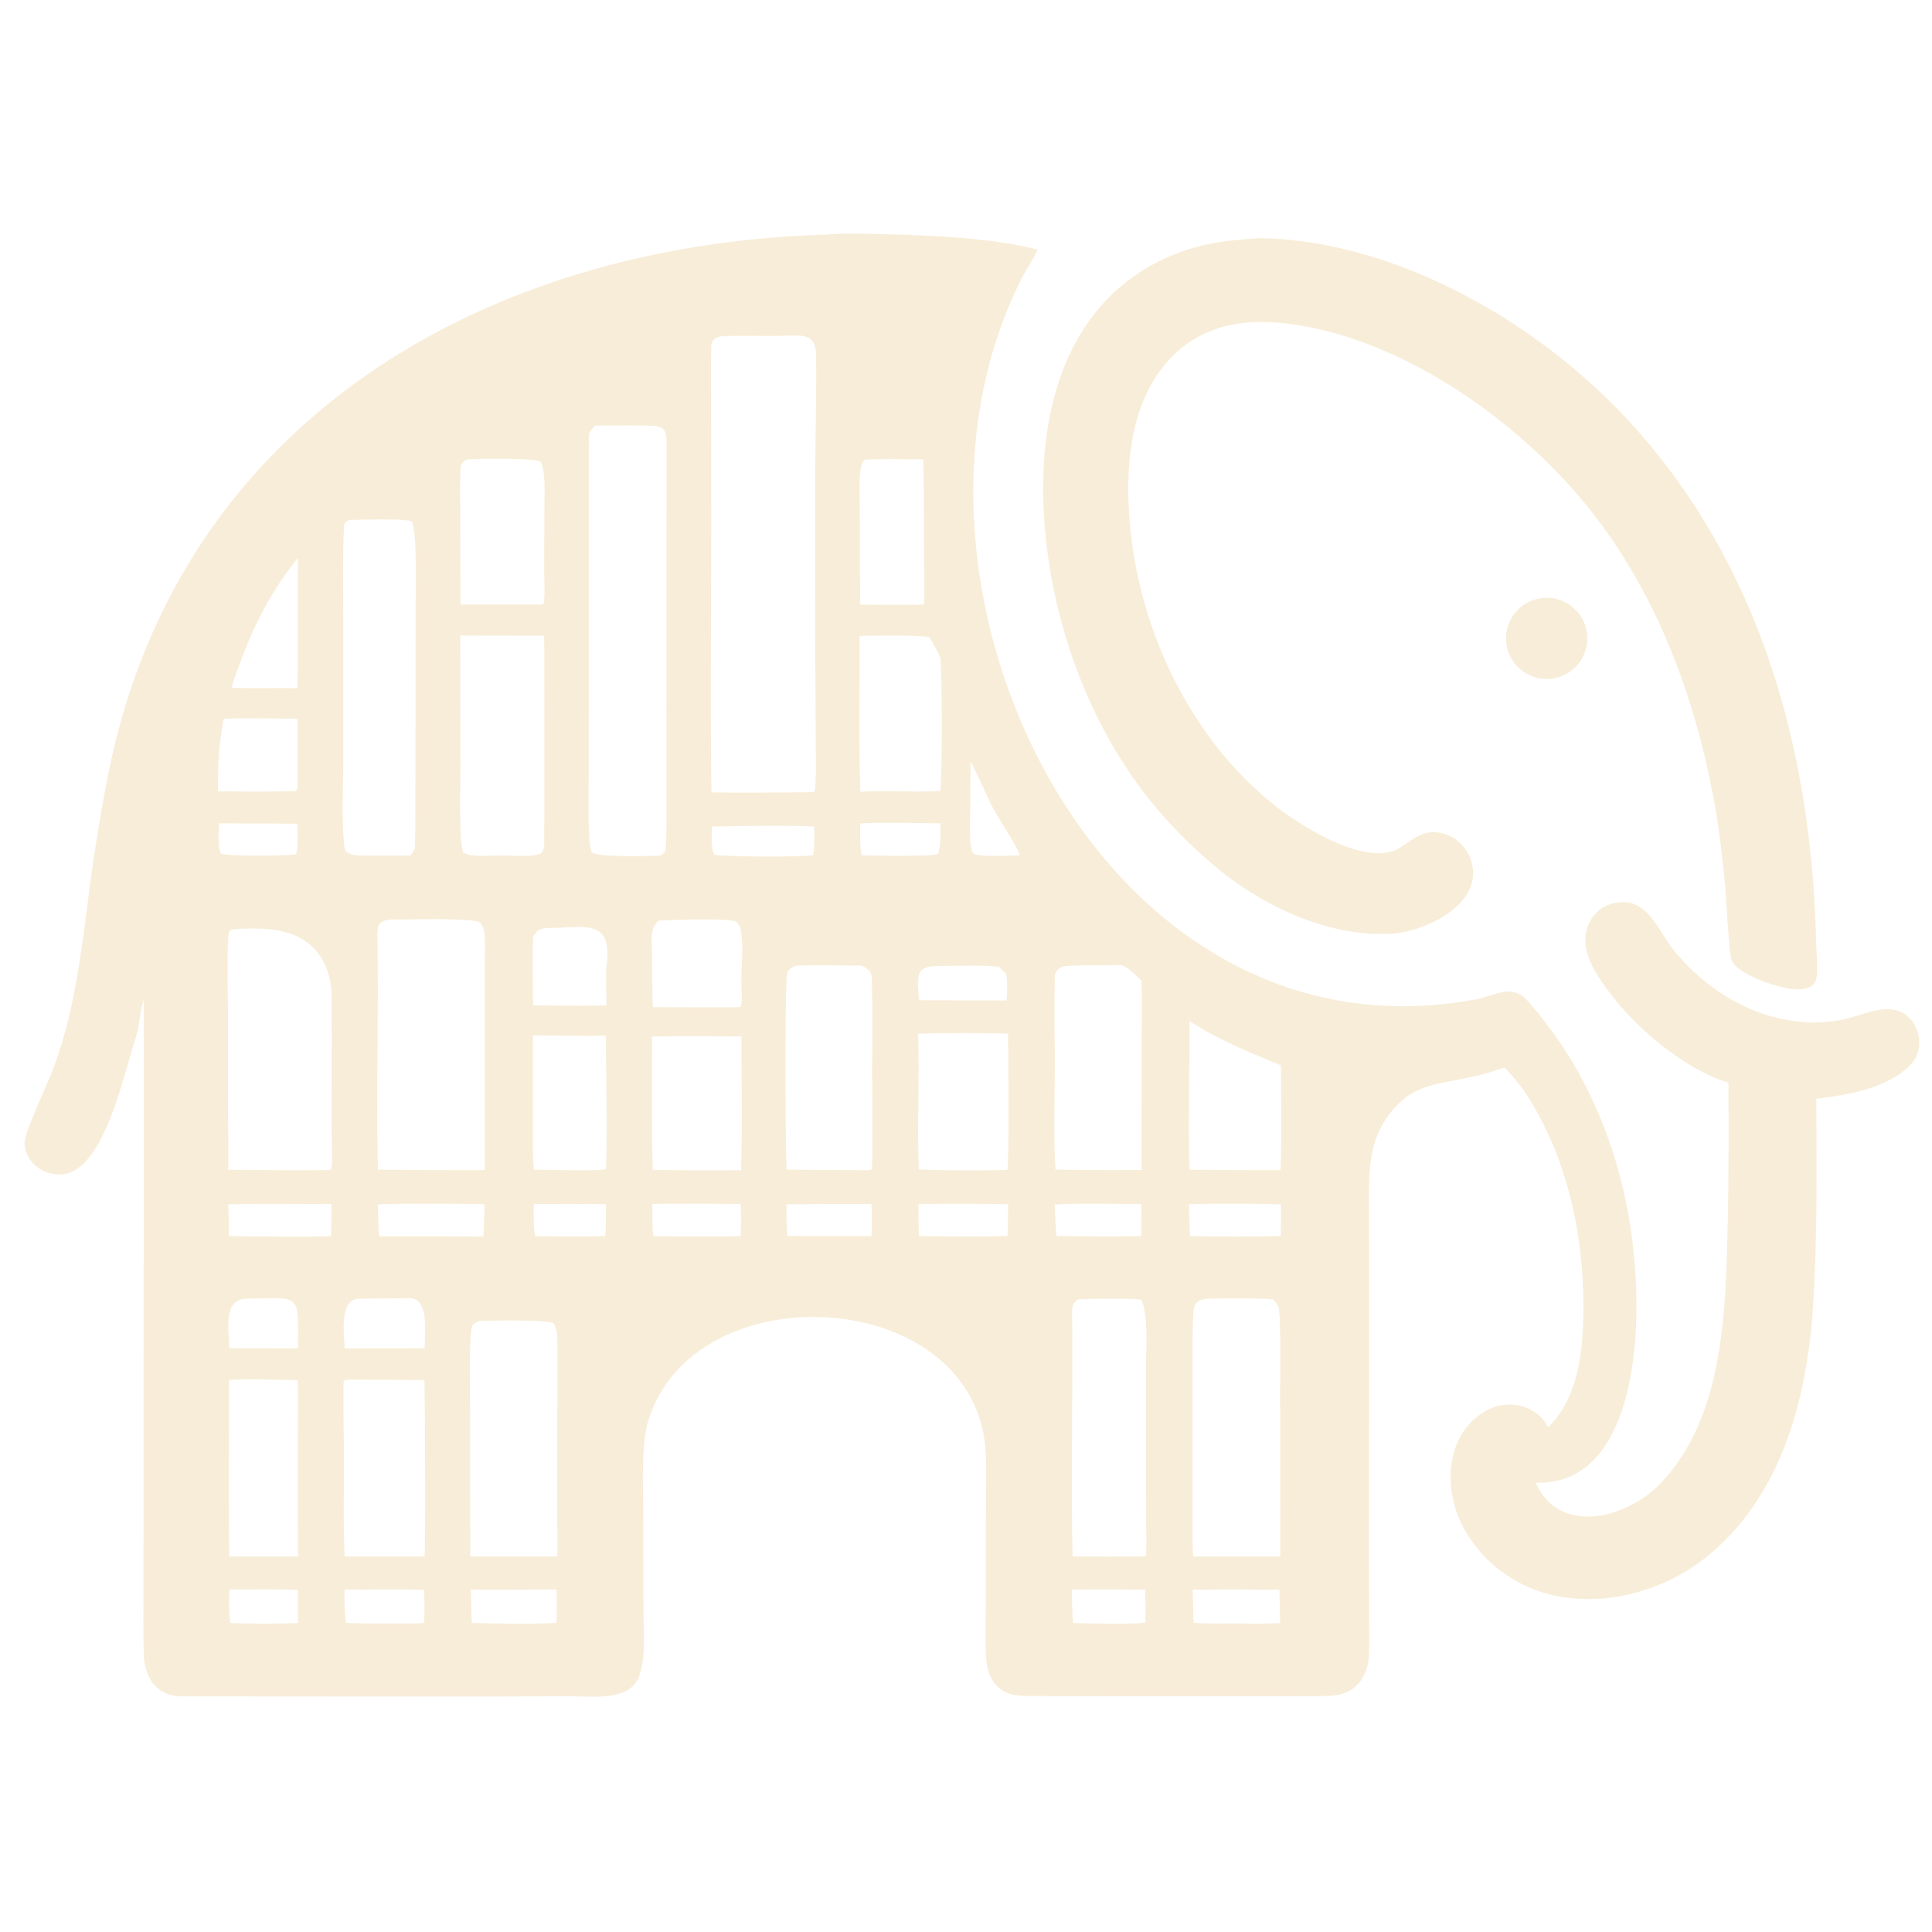
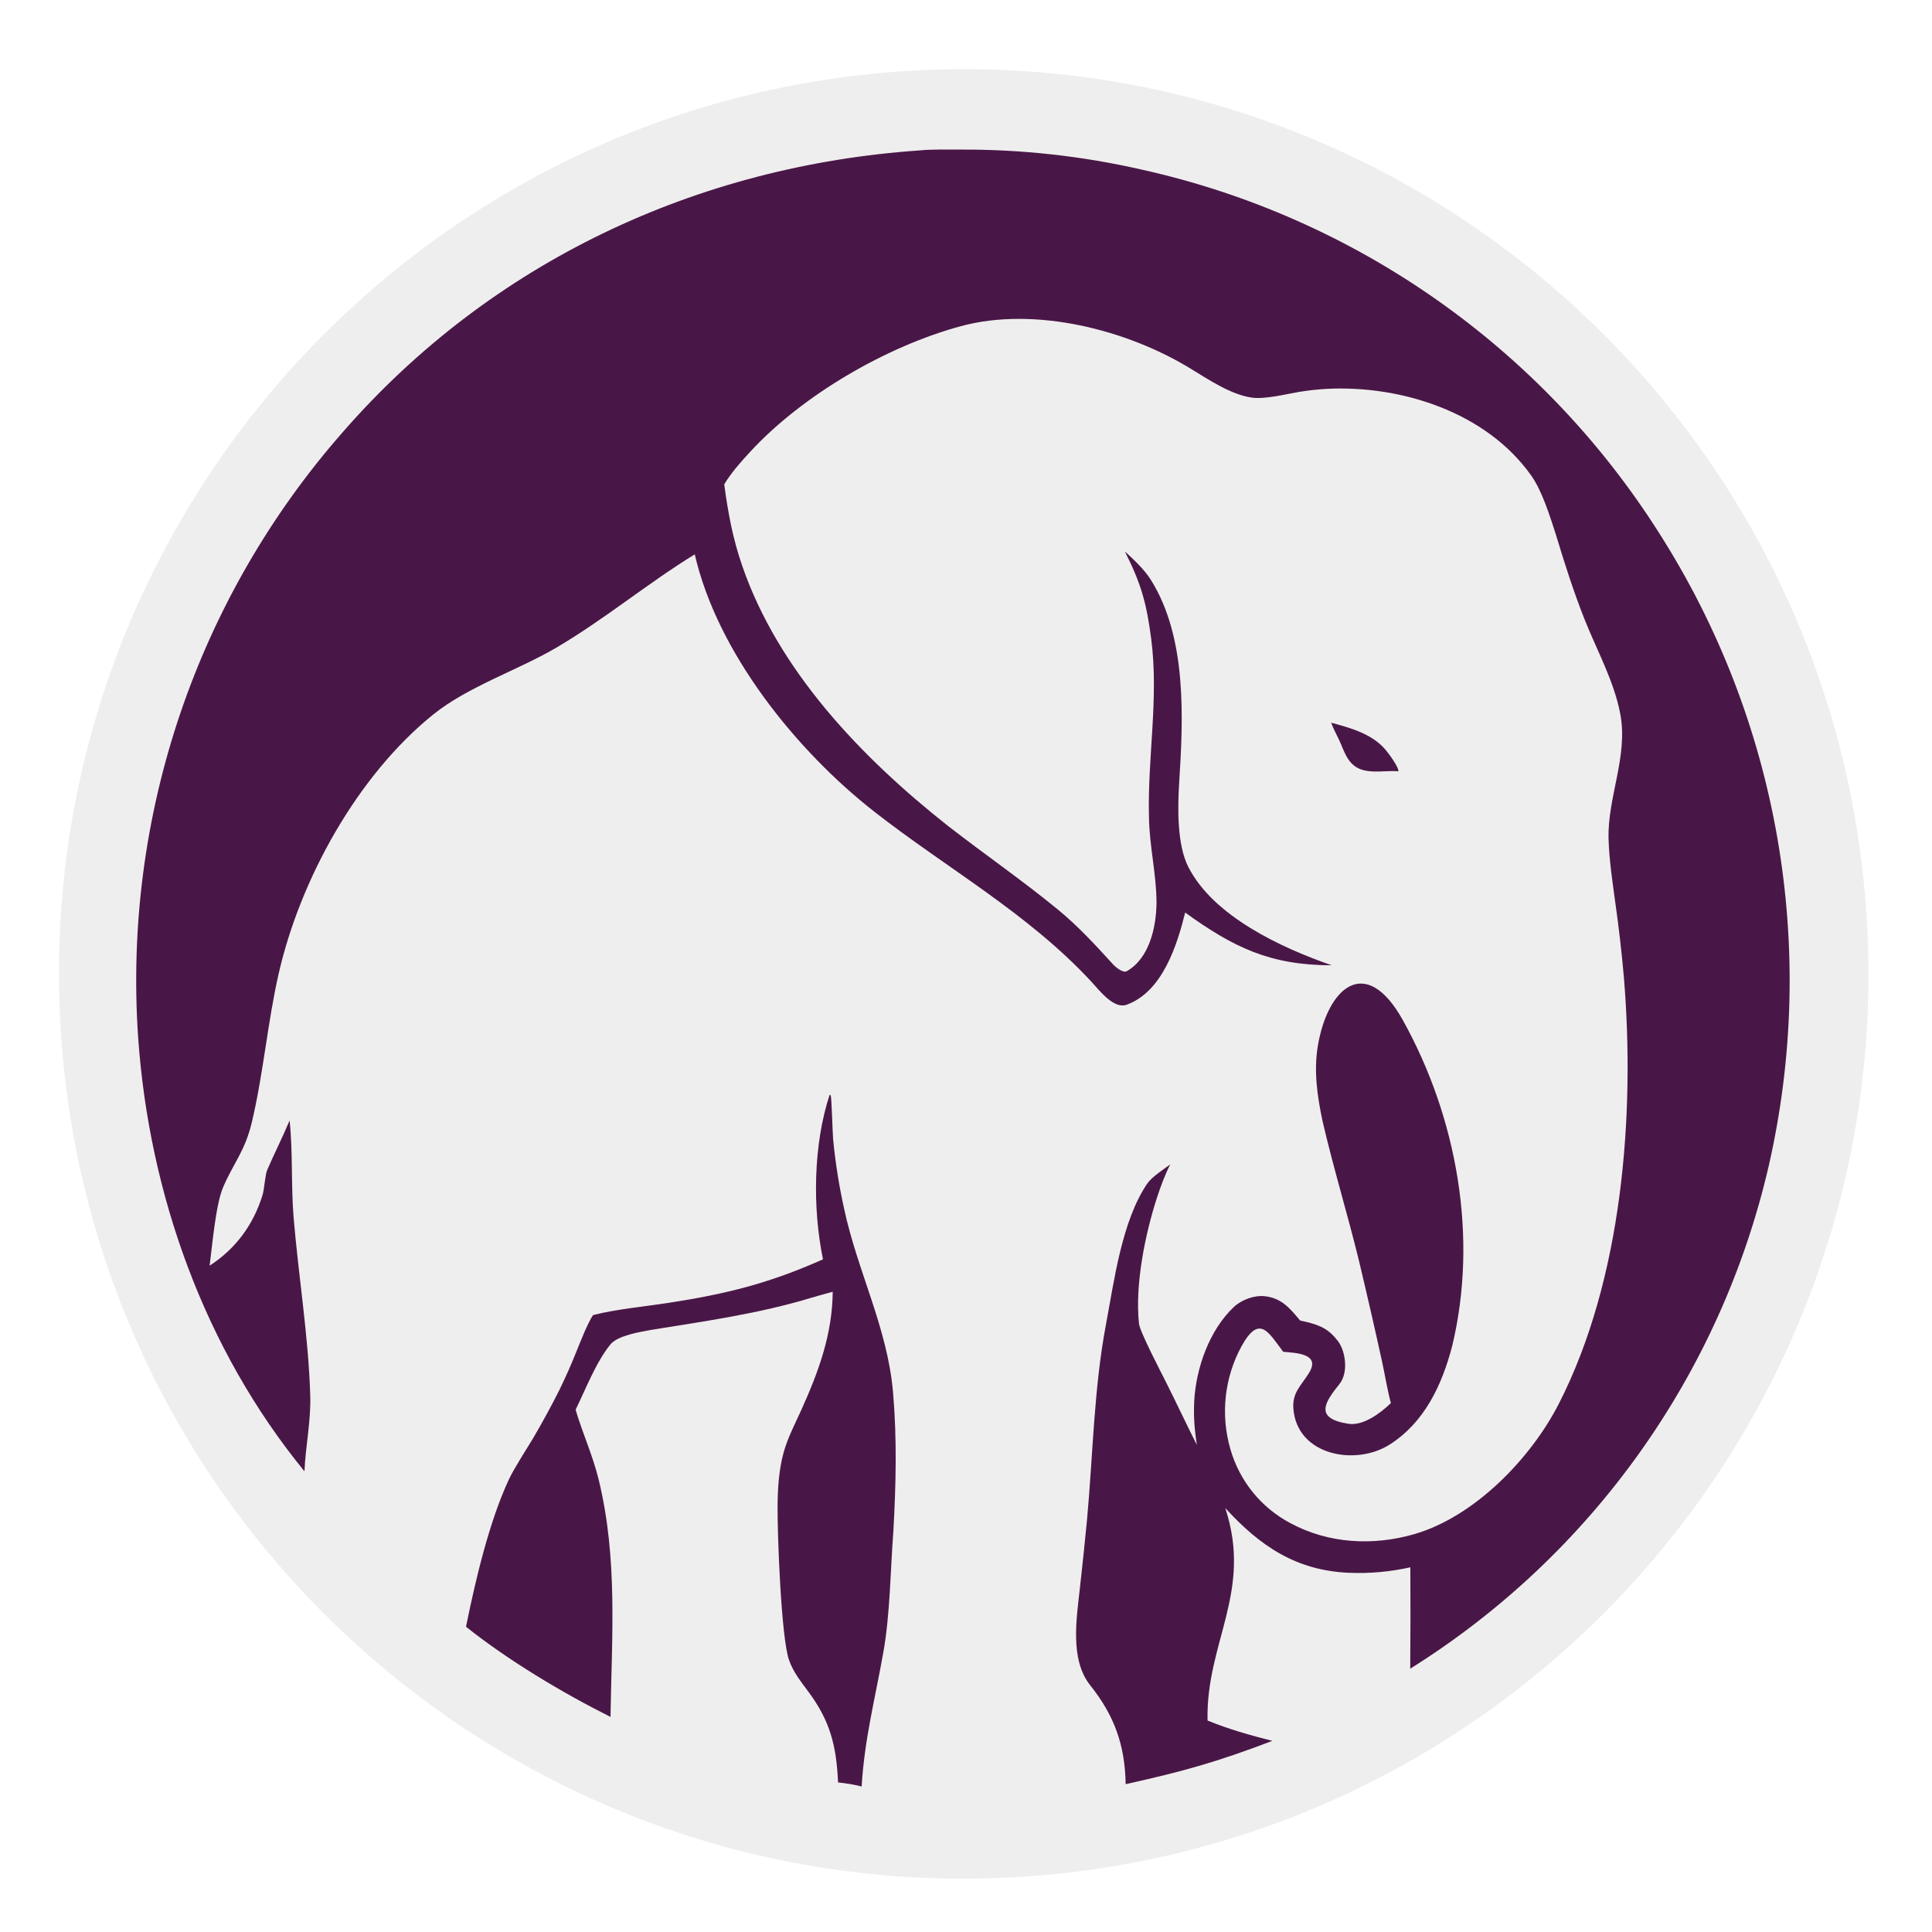
- <svg xmlns="http://www.w3.org/2000/svg" width="512" height="512" viewBox="0 0 658 512">
-   <path fill="#F8EDD8" transform="scale(0.795647 0.795031)" d="M353.368 8.705C359.825 8.051 370.6 8.293 377.291 8.469C398.102 9.017 424.091 9.978 444.187 15.096C442.195 19.478 439.158 23.826 436.896 28.337C371.934 157.901 470.125 366.192 631.442 336.355C640.268 334.723 646.982 329.101 654.249 337.333C687.229 374.692 701.513 424.033 700.417 473.271C699.763 500.164 692.442 544.552 657.328 543.322C667.674 566.516 696.703 558.465 710.932 543.509C738.031 515.023 738.644 469.747 739.541 432.872C739.955 412.577 740.06 392.277 739.856 371.978C722.203 366.709 702.202 350.137 690.95 335.922C683.615 326.656 673.541 313.115 681.549 301.365C683.819 298.01 687.334 295.698 691.314 294.943C705.345 292.285 709.338 306.482 716.418 315.209C733.765 336.588 760.848 350.397 788.759 344.978C797.161 343.347 807.898 337.191 815.678 342.854C821.945 347.415 823.721 357.49 818.437 363.568C808.971 374.31 791.031 377.25 777.459 378.872C777.627 408.517 777.965 438.636 776.061 468.055C773.498 507.656 762.327 549.974 729.867 575.624C711.531 590.113 685.314 597.158 662.404 590.939C647.4 586.918 634.632 577.054 626.954 563.551C617.669 547.323 618.053 522.968 635.844 512.671C645.187 507.263 657.595 509.739 662.71 519.615C676.14 506.427 677.738 485.661 677.766 467.771C677.812 438.263 671.514 407.843 656.55 382.153C653.126 376.033 648.882 370.409 643.936 365.437C638.911 367.276 633.76 368.75 628.523 369.849C616.107 372.423 605.546 372.776 596.575 383.148C584.977 396.555 585.945 411.341 585.986 427.76L586.04 458.479L585.966 577.606L586.047 604.174C586.064 608.616 586.195 613.057 585.949 617.481C585.391 627.501 579.369 634.419 569.041 634.672C560.314 634.886 551.676 634.826 542.988 634.836L493.433 634.856L456.171 634.8C453.754 634.795 451.022 634.911 448.626 634.78C441.781 634.406 432.91 636.1 427.439 631.084C421.245 625.404 421.995 617.085 421.959 609.456C421.937 604.822 421.985 600.248 421.993 595.647L422.022 553.993C422.033 546.43 422.35 538.101 421.975 530.702C418.309 458.795 296.176 451.972 277.218 517.739C274.444 527.361 275.334 545.461 275.337 556.125L275.454 599.763C275.501 607.936 276.338 618.296 273.722 625.921C269.783 637.402 253.423 634.754 243.559 634.817L205.604 634.966L82.159 634.887C75.437 634.852 70.938 635.153 65.975 629.929C63.447 627.038 61.73 621.993 61.592 618.12C61.227 607.897 61.406 597.259 61.42 587.038L61.448 526.701L61.536 336.492C59.909 340.776 59.499 348.823 57.88 353.535C53.047 367.596 44.639 410.505 26.061 411.335C21.892 411.499 17.828 410 14.764 407.169C12.213 404.764 10.579 401.415 10.546 397.878C10.5 393 20.526 372.128 22.801 366.038C25.529 358.63 27.812 351.066 29.637 343.385C34.759 321.078 36.551 301.021 39.706 278.525C41.759 264.959 43.966 251.397 46.708 237.961C77.242 88.359 207.861 12.969 353.368 8.705ZM304.552 247.594C317.389 247.949 331.41 247.619 344.348 247.601C345.683 247.586 347.665 247.729 348.772 247.154C349.453 242.321 349.185 231.347 349.187 226.023L348.917 180.302L348.977 107.391C349.097 91.886 349.495 76.451 349.342 60.907C349.241 50.613 343.721 51.876 335.248 52.049C326.532 52.227 317.462 51.782 308.788 52.229C305.843 52.849 304.538 53.776 304.463 56.93C304.246 66.182 304.37 75.466 304.4 84.719L304.468 131.593C304.476 169.94 303.958 209.332 304.552 247.594ZM282.744 274.69C284.052 273.711 284.843 273.237 284.976 271.257C285.478 263.823 285.276 255.642 285.275 248.195L285.292 203.569L285.318 130.873C285.322 119.844 285.419 108.711 285.383 97.677C285.371 94.26 284.773 90.869 280.64 90.668C272.052 90.251 263.343 90.452 254.719 90.491C251.834 93.332 252.082 93.938 252.054 98.166L252.057 201.989L251.999 243.163C251.997 248.718 251.466 269.678 253.359 273.425C256.81 275.542 277.762 274.918 282.744 274.69ZM161.771 409.269C175.451 409.426 189.132 409.496 202.813 409.479L207.48 409.442L207.494 340.603L207.53 320.094C207.545 316.036 207.801 311.766 207.335 307.733C207.15 306.133 206.497 304.369 205.254 303.276C202.965 301.261 171.151 302.13 166.854 302.123C162.359 302.741 161.441 304.327 161.531 308.731C162.211 342.097 160.877 375.969 161.771 409.269ZM175.614 274.646C176.491 273.649 177.517 272.498 177.582 271.15C177.849 265.605 177.764 259.769 177.782 254.212L177.868 218.926L177.916 166.335C177.909 159.791 178.615 135.907 176.231 131.492C172.863 130.28 153.825 130.743 149.36 130.989C148.626 131.357 147.411 132.002 147.357 132.822C146.518 145.602 146.956 163.111 146.956 175.641L146.948 234.711C146.947 243.595 145.99 264.764 147.769 272.594C149.099 274.081 151.652 274.637 153.55 274.647C160.74 274.683 168.463 274.831 175.614 274.646ZM97.75 409.297C111.906 409.486 126.065 409.538 140.223 409.452L141.461 409.327C142.027 408.361 142.127 406.368 142.111 405.22C141.772 381.723 142.164 358.2 141.924 334.703C141.823 324.768 137.79 315.308 128.939 310.216C120.826 305.549 109.299 305.587 100.135 306.248C98.455 306.717 98.91 306.337 97.953 307.538C97.064 312.12 97.55 334.563 97.567 340.53C97.504 363.452 97.565 386.375 97.75 409.297ZM510.762 574.994L542.113 574.953L548.005 574.95L547.976 502.339C547.979 491.71 548.338 479.617 547.526 469.011C547.418 467.594 545.883 465.85 544.927 464.806C538.972 464.204 523.168 464.358 516.657 464.522C511.69 465.297 510.967 466.897 510.745 471.707C510.414 478.869 510.498 486.043 510.493 493.213L510.491 528.354L510.506 557.804C510.512 562.673 510.355 570.322 510.762 574.994ZM201.276 574.964L233.704 574.941L238.563 574.931L238.557 512.714C238.574 502.255 238.677 491.568 238.564 481.101C238.544 479.321 237.932 476.495 236.954 474.992C233.834 473.417 209.87 473.854 204.91 474.082C203.721 474.587 202.024 475.65 201.867 476.886C200.632 486.58 201.21 500.396 201.211 510.029L201.276 574.964ZM459.114 574.948C468.575 575.033 478.037 575.034 487.498 574.95C488.963 574.972 489.542 575.257 490.493 574.508C490.854 571.827 490.64 563.972 490.632 560.701L490.558 531.954L490.577 492.758C490.584 485.004 491.628 471.372 488.502 464.893C481.293 464.287 468.828 464.488 461.208 464.805C459.357 466.624 458.889 467.52 458.921 470.192C459.332 505.029 458.37 540.134 459.114 574.948ZM232.018 273.418C232.552 272.103 232.95 270.862 232.958 269.428C233.104 243.524 232.954 217.611 232.99 191.705C232.995 187.97 233.027 184.209 232.907 180.478L197.025 180.413L197.092 237.002C197.083 243.499 196.382 269.089 198.26 273.282C201.356 275.774 211.852 274.517 216.187 274.612C219.988 274.696 229.146 275.577 232.018 273.418ZM451.829 409.24L461.351 409.384C470.457 409.471 479.564 409.474 488.671 409.394L488.707 356.844C488.711 347.571 488.92 337.552 488.65 328.383C486.417 326.174 482.454 321.849 479.365 321.573C471.19 321.929 462.947 321.26 454.897 322.213C452.966 322.892 451.538 324.671 451.505 326.746C451.354 336.125 451.275 345.676 451.466 355.053C451.824 372.598 450.688 391.024 451.776 408.473C451.792 408.729 451.81 408.985 451.829 409.24ZM336.756 409.242C347.732 409.395 358.709 409.469 369.687 409.464C370.886 409.48 372.197 409.654 373.181 409.068C373.602 404.024 373.414 397.765 373.398 392.588L373.323 366.222C373.299 352.991 373.648 339.646 373.086 326.424C372.988 324.128 370.805 322.922 368.997 321.828C360.297 321.77 349.212 321.469 340.715 321.86C339.308 322.466 337.736 323.082 337.079 324.592C335.769 327.598 336.126 400.953 336.756 409.242ZM147.508 574.954C158.54 575.006 169.572 574.989 180.603 574.905L181.662 574.802C182.335 572.717 181.83 506.883 181.71 499.399C171.031 499.277 160.351 499.212 149.671 499.206C148.152 499.339 147.905 499.071 147.11 499.889C146.822 509.296 147.172 520.083 147.226 529.635C147.31 544.32 146.867 560.326 147.508 574.954ZM422.586 336.761L430.846 336.741C431.169 332.462 431.251 330.012 430.804 325.625C429.662 324.364 428.861 323.425 427.518 322.346C420.89 321.502 408.895 321.933 401.868 322C394.574 322.079 392.639 323.505 393.024 331.216C393.118 333.045 393.224 334.872 393.343 336.699L422.586 336.761ZM148.221 603.437C157.145 603.78 166.113 603.579 175.044 603.647C177.189 603.663 179.35 603.697 181.484 603.452C181.75 599.012 181.798 593.69 181.506 589.24C170.195 588.828 158.778 589.251 147.478 589.078C147.466 593.126 147.294 599.609 148.221 603.437ZM127.532 589.245C118.062 588.932 107.666 589.02 98.133 589.087C98.103 593.053 97.84 599.72 98.659 603.444C105.523 603.785 120.722 603.855 127.555 603.443L127.532 589.245ZM509.411 437.673C521.181 437.926 536.578 438.072 548.266 437.642C548.324 433.121 548.331 428.6 548.287 424.079C536.146 423.791 521.07 423.689 508.948 424.06C509.147 428.287 509.035 433.694 509.411 437.673ZM93.677 260.875C93.638 264.054 93.175 271.25 94.495 273.851C96.951 275.025 123.73 274.932 126.861 274.045C127.623 270.332 127.345 264.902 127.194 261.016L93.677 260.875ZM201.933 603.404C210.542 603.701 229.969 604.038 238.178 603.377C238.335 598.621 238.35 593.861 238.222 589.104C226.233 588.979 213.349 589.407 201.554 589.082C201.613 593.857 201.739 598.632 201.933 603.404ZM548.116 409.467C548.74 395.577 548.361 378.553 548.289 364.518C534.15 358.694 522.081 353.952 509.126 345.533C509.324 366.331 508.5 388.734 509.156 409.28C522.142 409.447 535.129 409.51 548.116 409.467ZM392.998 350.992C393.694 369.938 392.527 390.052 393.288 409.197C404.955 409.658 419.392 409.605 431.168 409.418C431.988 408.27 431.674 356.553 431.486 350.934C419.655 350.731 404.771 350.546 392.998 350.992ZM431.258 437.584C431.394 433.053 431.553 428.572 431.515 424.038C419.105 423.865 405.613 423.779 393.203 424.03C393.15 428.586 393.186 433.143 393.313 437.697C404.63 437.751 420.22 438.194 431.258 437.584ZM547.653 589.235C535.263 589.038 522.872 589.024 510.482 589.194C510.783 593.994 510.646 598.677 510.905 603.364C516.725 603.815 523.788 603.656 529.699 603.666C535.475 603.675 542.324 603.856 548.019 603.499C547.696 598.514 547.821 594.118 547.653 589.235ZM279.083 352.229C279.127 370.816 278.815 390.863 279.437 409.374C291.714 409.531 304.938 409.674 317.205 409.481C317.845 391.213 317.392 370.677 317.409 352.21C305.14 352.068 291.312 351.86 279.083 352.229ZM317.023 437.688C317.192 432.891 317.397 428.789 317.026 424.005C305.043 423.87 291.163 423.607 279.224 423.98C279.25 428.622 279.206 433.134 279.644 437.758C291.706 437.766 305.052 438.053 317.023 437.688ZM259.422 408.852C259.999 390.647 259.473 370.105 259.307 351.758C250.655 352.178 237.249 351.717 228.139 351.714L228.121 389.641C228.15 395.29 227.959 403.915 228.478 409.234C231.579 409.345 258.191 409.903 259.328 409.057L259.422 408.852ZM452.286 437.678C463.999 437.772 476.896 437.954 488.568 437.691L488.604 423.995C477.183 423.958 462.623 423.554 451.474 424.18C451.644 427.861 451.765 434.237 452.286 437.678ZM415.452 234.397L415.252 258.737C415.254 262.187 414.725 271.833 416.857 274.039C420.469 275.288 431.437 274.745 435.774 274.691L436.427 274.332C435.311 270.315 426.275 257.405 424.092 252.412C423.081 250.099 415.836 234.852 415.452 234.397ZM95.712 216.078C93.496 229.319 93.322 233.874 93.295 247.176C103.947 247.194 116.194 247.483 126.721 246.993C127.58 246.159 127.37 244.128 127.363 242.644C127.325 233.826 127.518 224.861 127.386 216.055C117.17 215.998 105.84 215.73 95.712 216.078ZM458.74 589.105C458.895 593.846 459.024 598.735 459.321 603.466C465.138 603.67 485.156 604.045 490.211 603.303C490.487 598.519 490.301 593.922 490.172 589.135C479.695 589.06 469.217 589.05 458.74 589.105ZM373.066 423.985C360.919 423.944 348.773 423.974 336.627 424.074C336.682 428.173 336.637 433.668 336.968 437.703L373.099 437.711C373.22 433.136 373.209 428.559 373.066 423.985ZM402.594 246.909C403.359 228.989 403.311 209.009 402.654 190.968C402.579 188.92 398.949 183.051 397.739 181.025C389.478 180.129 376.579 180.489 367.953 180.548C368.014 202.383 367.525 225.815 368.267 247.444C378.446 246.412 392.015 247.877 402.594 246.909ZM402.486 260.861C392.256 260.845 378.22 260.415 368.229 260.903C368.223 265.004 368.008 270.579 368.8 274.51C372.707 274.79 399.642 275.184 401.577 273.977C402.836 269.184 402.559 265.769 402.486 260.861ZM259.164 437.622C259.374 432.982 259.377 428.692 259.354 424.044C249.055 423.92 238.754 423.907 228.454 424.003C228.41 428.278 228.353 433.489 229.019 437.704C237.714 437.795 250.604 438.068 259.164 437.622ZM98.212 485.743L119.426 485.78L127.544 485.771C127.779 461.883 128.944 464.078 105.311 464.527C95.234 464.847 98.016 478.471 98.212 485.743ZM304.744 262.222C304.72 265.44 304.283 271.652 305.742 274.298C308.512 275.273 346.105 275.425 348.13 274.47C348.718 270.763 348.592 266.043 348.532 262.242C335.2 261.663 318.279 262.043 304.744 262.222ZM147.531 485.822L175.152 485.771L181.74 485.77C181.835 479.384 183.869 464.215 175.172 464.283C168.017 464.339 160.167 464.491 152.942 464.515C145.162 465.836 147.362 479.884 147.531 485.822ZM97.714 424.079C97.851 428.231 98.037 433.578 97.896 437.684C111.035 437.856 128.752 438.199 141.723 437.723C141.803 433.199 141.945 428.518 141.872 424.01C127.405 423.985 112.121 423.758 97.714 424.079ZM161.782 424.14C161.909 427.793 161.81 434.578 162.332 437.797L195.75 437.811C197.515 437.815 205.822 438.066 206.951 437.777C207.205 433.212 207.172 428.448 207.446 424.043C193.38 423.866 175.677 423.555 161.782 424.14ZM99.916 202.847C108.931 203.123 118.232 202.872 127.303 202.978C127.752 186.093 127.338 169.105 127.496 152.208C127.509 150.78 127.633 148.598 127.46 147.266C116.092 161.306 108.729 175.801 102.515 192.759C101.652 195.113 99.609 200.435 99.211 202.588C99.513 202.732 99.678 202.883 99.916 202.847ZM233.645 305.788C230.335 306.233 230.24 306.617 228.232 309.221C227.778 318.425 228.153 329.437 228.181 338.823C237.04 338.961 246.458 339.142 255.299 338.967L259.613 338.895C259.622 334.509 259.156 325.856 259.639 321.95C262.21 301.137 250.478 305.622 233.645 305.788ZM282.137 302.533C278.043 305.449 279.03 311.072 279.081 315.769C279.168 323.697 279.153 331.713 279.427 339.631C291.309 339.718 303.19 339.737 315.072 339.688L316.724 339.563C317.386 338.716 317.428 337.644 317.495 336.606C317.675 333.808 317.286 330.969 317.319 328.163C317.393 321.729 318.163 314.757 317.383 308.404C317.171 306.672 316.655 304.08 315.124 303.033C312.708 301.382 286.562 302.236 282.137 302.533ZM370.211 105.091C367.108 107.572 368.025 119.415 368.029 123.527L368.078 152.423C368.085 156.016 368.322 163.814 368.023 167.179C376.111 167.218 384.531 167.368 392.591 167.233C393.887 167.185 394.805 167.402 395.613 166.707C395.769 157.374 395.503 147.845 395.483 138.49C395.459 127.316 395.539 116.167 395.171 105.001C387.397 104.938 377.915 104.69 370.211 105.091ZM231.079 167.162L232.512 167.066C233.489 165.278 232.915 156.129 232.933 153.489L233.029 127.053C233.036 123.071 233.88 106.323 230.702 105.623C225.105 104.389 205.187 104.679 199.515 105.053C198.179 106.001 197.316 106.867 197.207 108.585C196.831 114.542 196.993 121.109 197.009 127.085L197.116 167.162L231.079 167.162ZM98.035 499.31C98.06 524.347 97.751 549.978 98.153 574.961C107.943 575.025 117.733 575.026 127.523 574.964L127.482 525.574C127.481 517.649 127.778 507.129 127.398 499.44C118.729 499.25 106.45 498.808 98.035 499.31Z" />
-   <path fill="#F8EDD8" transform="scale(0.795647 0.795031)" d="M538.469 10.264C539.548 10.207 540.629 10.197 541.708 10.234C599.312 12.24 658.583 46.618 697.119 88.409C747.305 142.834 770.338 212.492 776.051 285.223C776.762 294.492 777.224 303.778 777.436 313.072C777.559 317.045 777.951 321.2 777.75 325.162C777.651 327.12 777.367 328.955 775.777 330.278C773.338 332.307 769.498 332.176 766.524 331.784C760.008 330.927 744.517 325.908 741.348 319.811C740.01 317.237 738.944 292.064 738.41 286.992C737.388 277.284 736.422 267.551 734.846 257.914C727.397 212.372 711.364 166.643 683.126 129.738C653.132 90.538 601.989 53.517 552.104 46.929C531.137 44.074 511.324 48.089 497.719 65.448C481.767 85.801 481.341 115.824 484.515 140.352C490.025 182.932 511.497 226.022 545.36 252.989C556.665 261.88 582.047 278.118 596.915 272.522C600.786 271.065 606.375 265.162 612.369 264.738C616.755 264.428 620.718 265.736 624.102 268.518C627.822 271.629 630.141 276.099 630.542 280.93C631.784 297.203 608.946 307.426 595.419 308.177C567.853 309.708 539.053 295.659 518.733 278.143C508.744 269.641 499.587 260.209 491.385 249.974C465.333 216.865 450.029 173.456 447.034 131.711C443.849 87.336 454.611 39.662 498.211 19.081C511.771 12.68 523.697 11.255 538.469 10.264Z" />
-   <path fill="#F8EDD8" transform="scale(0.795647 0.795031)" d="M659.12 164.51C668.614 162.878 677.627 169.271 679.224 178.77C680.821 188.269 674.395 197.257 664.89 198.82C655.433 200.375 646.499 193.989 644.91 184.539C643.321 175.088 649.675 166.133 659.12 164.51Z" />
+ <svg xmlns="http://www.w3.org/2000/svg" width="512" height="512" viewBox="0 0 512 512">
+   <path fill="#EFEEEE" d="M243.642 18.629C375.951 12.134 488.456 114.168 494.875 246.481C501.294 378.795 399.195 491.24 266.878 497.583C134.669 503.921 22.334 401.924 15.921 269.718C9.507 137.512 111.44 25.119 243.642 18.629Z" />
+   <path fill="#491747" d="M243.823 39.855C246.5 39.543 251.824 39.635 254.594 39.64C270.738 39.572 286.836 41.353 302.575 44.948C359.147 57.529 408.403 92.071 439.504 140.973C471.367 190.772 481.902 251.279 468.745 308.916C455.993 364.188 421.816 412.135 373.726 442.218C373.797 433.261 373.807 424.304 373.755 415.347C368.428 416.544 362.967 417.035 357.512 416.808C343.448 416.217 333.881 409.687 324.708 399.648C332.05 421.881 319.526 435.355 320.015 455.957C325.641 458.275 331.303 459.857 337.19 461.349C322.321 467.004 313.648 469.413 298.31 472.824C298.129 462.452 295.334 454.67 288.909 446.607C283.451 439.757 285.324 428.754 286.205 420.67C286.866 414.758 287.483 408.841 288.055 402.92C289.66 385.583 289.848 368.175 293.115 350.856C295.277 339.39 297.3 323.523 304.058 313.634C305.188 311.981 308.398 309.817 310.125 308.591C308.792 311.173 307.599 314.347 306.626 317.339C303.438 327.145 300.743 340.546 301.848 350.799C302.074 352.902 307.683 363.664 308.864 366.004C311.612 371.447 314.418 377.47 317.171 382.894C316.579 378.928 316.271 375.532 316.478 371.4C316.915 362.635 320.492 352.44 327.02 346.332C329.033 344.449 332.367 343.221 335.121 343.502C339.628 343.962 341.894 346.772 344.543 349.945C348.459 350.819 351.501 351.517 354.204 354.956C356.54 357.496 357.512 363.587 354.993 366.752C351.29 371.405 347.986 375.882 357.357 377.318C361.167 377.902 365.645 374.684 368.606 371.831C367.796 369.04 366.939 363.909 366.25 360.793C364.292 351.857 362.249 342.94 360.122 334.043C357.098 321.67 353.364 309.513 350.489 297.123C349.089 290.475 348.117 283.854 349.249 277.124C351.837 261.735 361.937 252.634 371.808 270.417C386.131 296.222 391.805 327.898 384.828 356.774C382.128 367.05 377.535 376.932 368.267 382.828C359.253 388.562 343.744 385.757 342.758 373.343C342.415 369.019 344.802 367.257 346.913 363.82C350.084 358.659 343.303 358.554 340.067 358.235C336.215 353.22 333.841 348.143 329.074 356.659C324.477 365.04 323.399 374.905 326.079 384.082C328.492 392.497 334.233 399.565 341.975 403.653C352.12 409.126 363.993 409.712 374.88 406.539C390.738 401.916 405.633 386.607 413.083 372.05C429.996 339.001 433.367 295.3 430.335 258.863C429.76 252.345 429.012 245.844 428.093 239.366C427.347 233.847 426.431 227.842 426.283 222.281C425.991 211.262 431.476 200.488 429.413 189.332C427.782 180.52 423.168 172.335 419.892 164.049C416.999 156.731 414.556 149.092 412.292 141.561C410.733 136.755 408.68 130.114 405.802 126.044C393.901 109.215 371.35 102.052 351.637 103.05C349.151 103.188 346.675 103.461 344.219 103.869C340.628 104.486 335.111 105.877 331.671 105.364C326.154 104.541 320.379 100.653 315.661 97.78C298.788 87.393 274.274 81.126 254.662 86.432C235.002 91.75 212.717 104.643 198.77 119.769C196.274 122.476 193.81 125.237 191.931 128.357C192.94 135.916 194.166 142.597 196.664 149.861C206.295 177.869 228.419 200.859 251.23 218.879C260.852 226.353 270.93 233.306 280.348 241.037C285.765 245.483 290.338 250.48 295.032 255.631C295.656 256.315 297.629 257.922 298.588 257.382C304.596 253.994 306.397 245.748 306.488 239.377C306.491 231.709 304.575 224.13 304.487 216.464C304.085 200.658 307.131 185.039 305.074 169.263C303.832 159.723 302.361 154.599 298.097 146.132C300.516 148.349 303.288 150.934 305.025 153.718C314.578 169.028 313.582 190.139 312.492 207.494C312.078 214.078 311.928 223.781 314.86 229.63C321.47 242.818 339.614 251.197 352.934 255.814C336.57 255.799 326.867 251.055 314.083 241.836C311.956 250.418 308.104 262.795 298.611 266.25C295.146 267.533 291.366 262.463 289.093 260.016C272.305 241.945 250.959 230.151 231.732 215.129C211.085 198.997 190.109 173.025 184.119 146.907C171.632 154.577 160.12 164.185 147.448 171.629C137.26 177.614 123.987 181.943 114.767 189.385C94.656 205.617 79.533 233.071 73.843 258.058C70.915 270.916 69.823 284.325 66.78 297.258C64.951 305.033 61.97 308.052 59.145 314.597C57.164 319.187 56.255 330.018 55.552 335.418C62.417 330.973 67.101 324.649 69.551 316.785C70.098 315.029 70.212 311.442 70.839 309.991C72.738 305.596 74.888 301.395 76.743 296.935C77.637 305.067 77.112 314.19 77.803 322.532C79.115 338.362 81.732 353.953 82.219 369.827C82.425 376.572 80.972 383.252 80.685 389.905C54.221 357.573 39.517 316.446 36.613 274.967C32.58 216.337 52.142 158.526 90.948 114.391C130.131 69.492 184.629 43.9 243.823 39.855Z" />
+   <path fill="#491747" d="M219.866 290.107L220.145 290.322C220.393 290.781 220.644 300.447 220.783 301.871C221.373 308.02 222.335 314.128 223.664 320.161C227.235 336.959 235.201 351.859 236.667 368.997C237.727 381.381 237.442 393.544 236.742 405.942C235.95 416.315 235.911 427.628 234.097 437.864C231.901 450.261 229.118 460.75 228.34 473.436C226.052 472.866 224.423 472.63 222.092 472.355C221.654 462.685 220.038 456.108 214.172 448.245C212.209 445.614 210.143 442.99 209.071 439.844C207.013 433.808 205.985 406.548 206.067 398.824C206.116 394.178 206.436 389.355 207.687 384.869C208.785 380.934 210.713 377.298 212.385 373.588C216.96 363.438 220.565 353.614 220.683 342.33C218.815 342.864 216.896 343.347 215.043 343.911C201.152 348.137 186.918 350.112 172.608 352.428C169.568 352.988 163.698 353.919 161.772 356.284C157.928 361.004 155.224 368.132 152.542 373.586C154.388 379.882 157.084 385.66 158.658 392.123C163.774 413.127 162.109 433.779 161.79 455.001C148.999 448.595 134.596 439.968 123.499 431.106C125.964 418.928 129.591 403.39 134.82 392.147C136.232 389.113 139.438 384.221 141.299 381.115C143.74 376.957 146.046 372.72 148.215 368.413C149.872 365.03 151.399 361.584 152.793 358.084C153.948 355.254 155.546 351.05 157.153 348.512C163.178 346.959 170.776 346.259 177.091 345.284C192.63 342.884 203.828 340.09 218.103 333.736C215.284 320.107 215.526 303.309 219.866 290.107Z" />
+   <path fill="#491747" d="M352.764 191.518C357.932 192.924 363.588 194.464 367.16 198.669C367.974 199.628 370.672 203.246 370.597 204.394C367.484 204.118 363.346 205.074 360.255 203.729C357.039 202.33 356.262 199.099 354.932 196.218C354.223 194.683 353.337 193.091 352.764 191.518Z" />
</svg>
